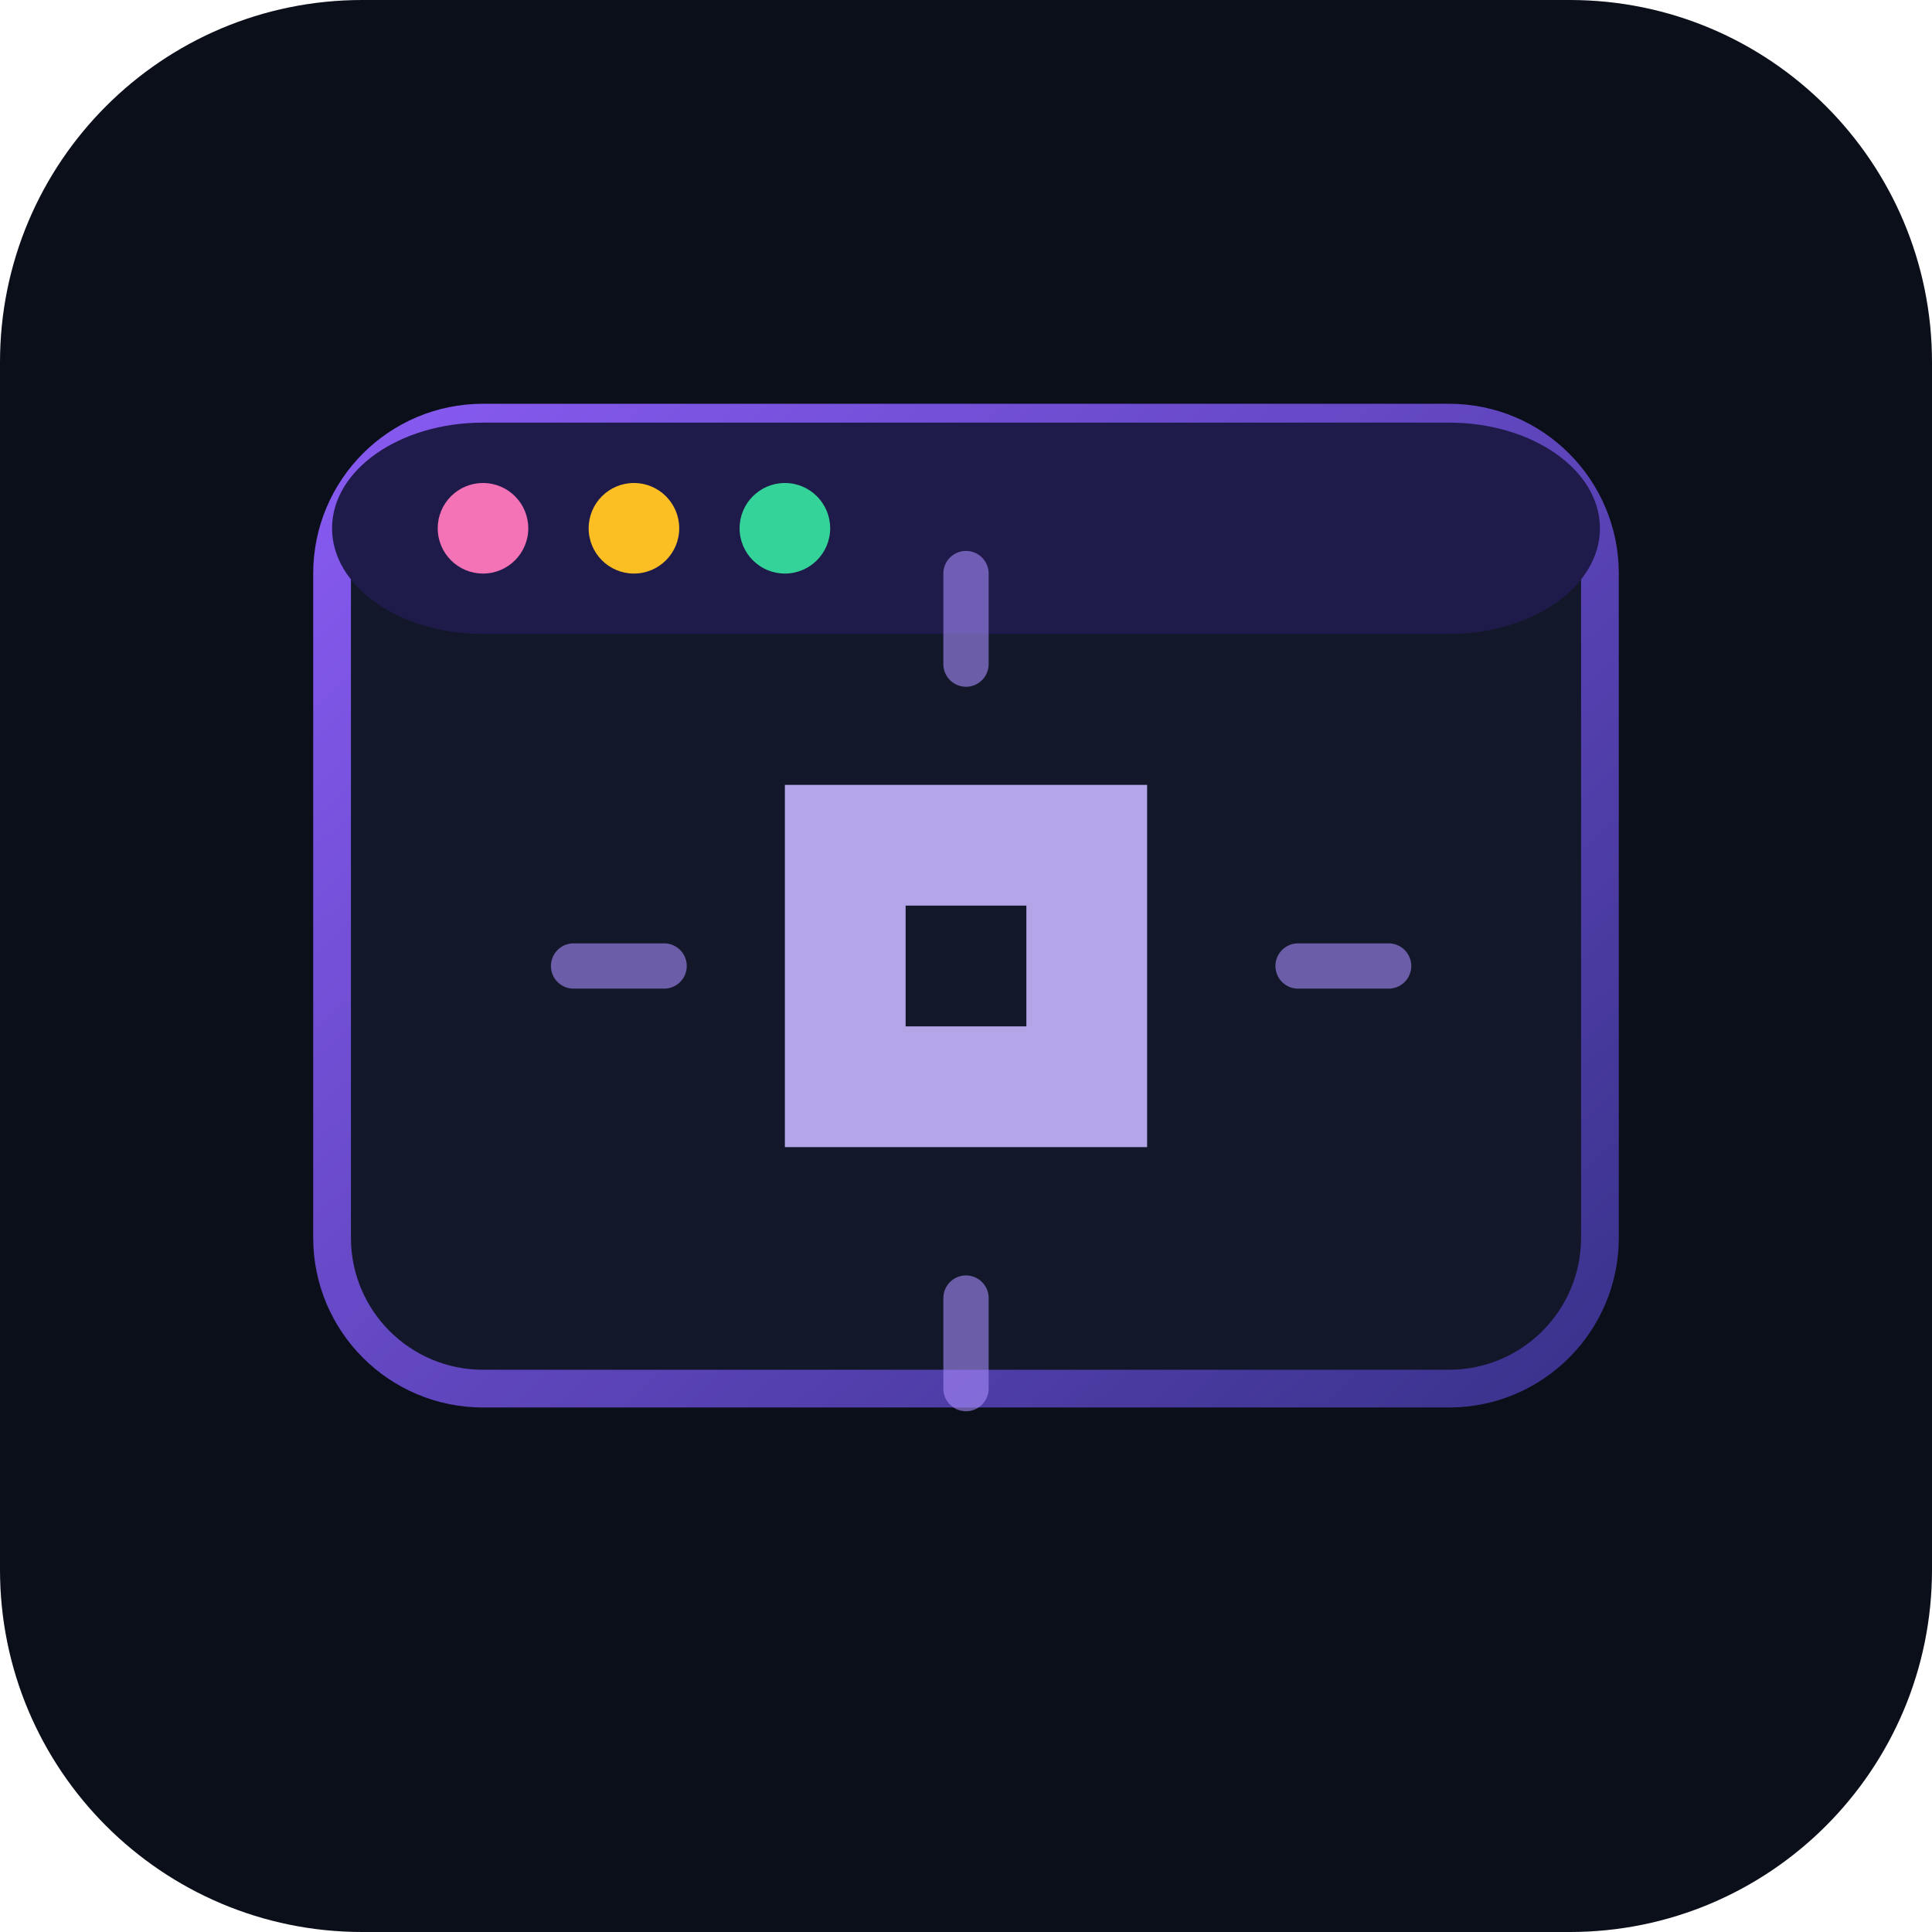
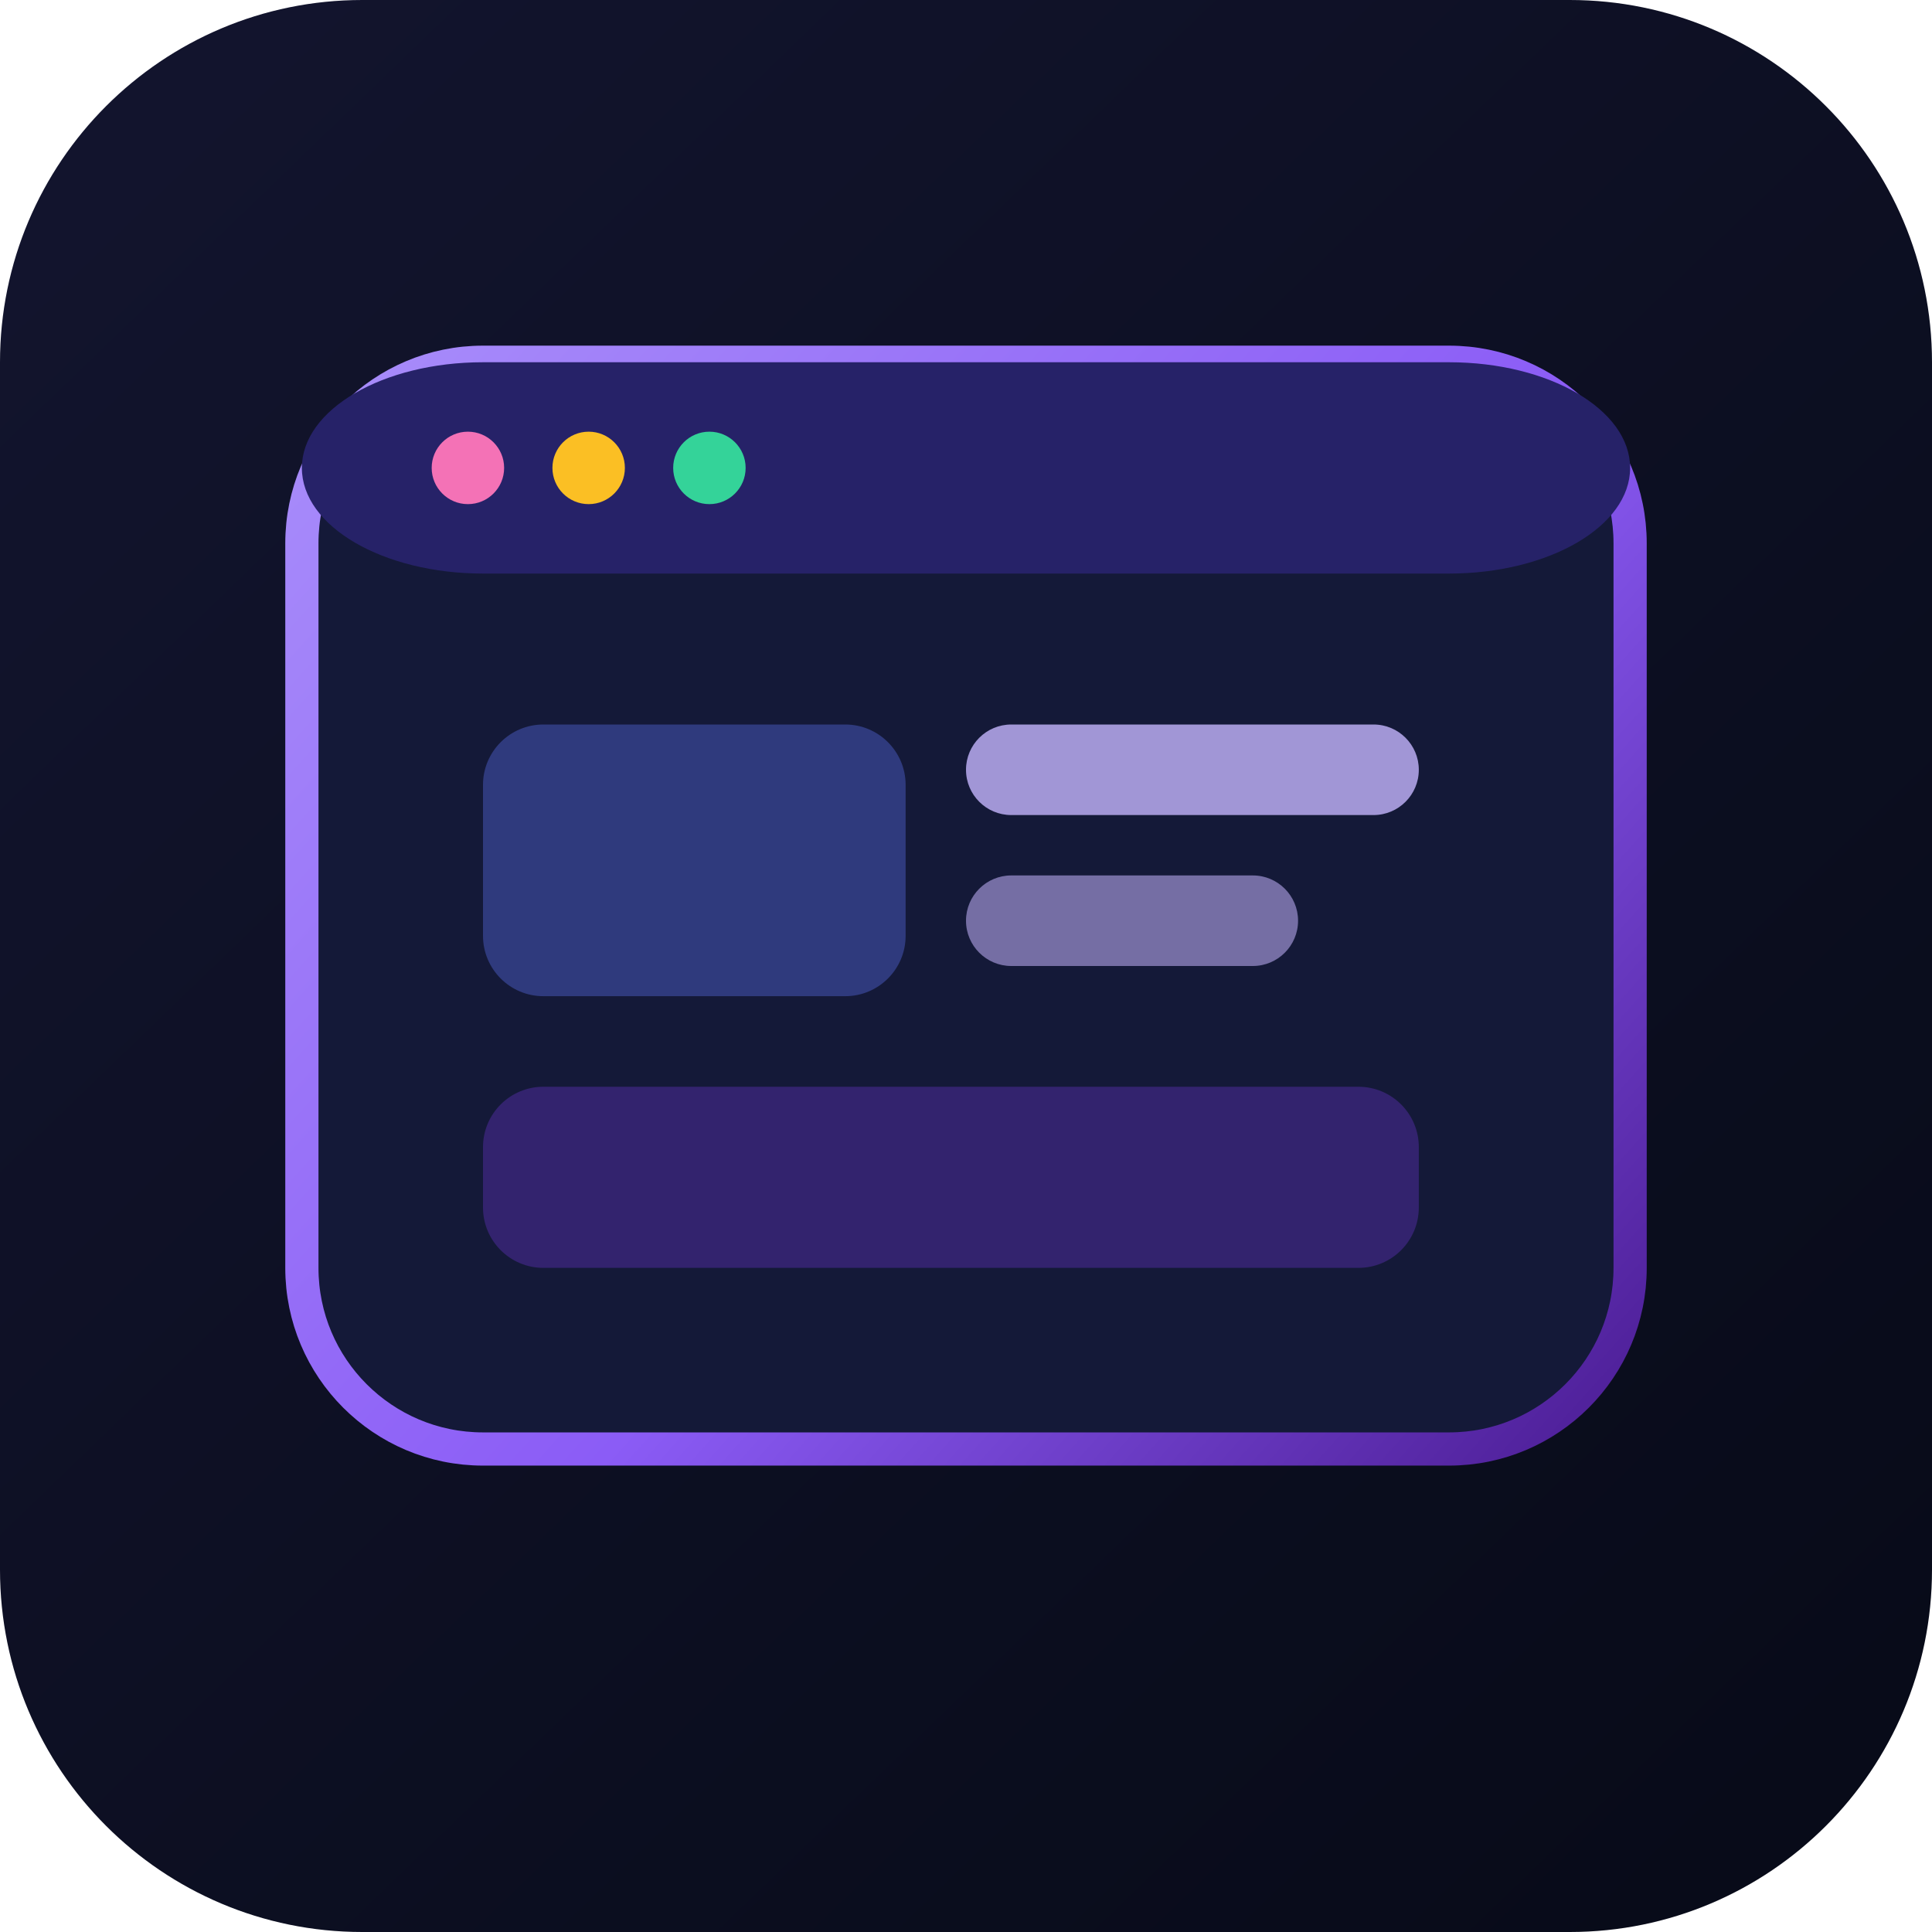
<svg xmlns="http://www.w3.org/2000/svg" viewBox="0 0 128 128" fill="none">
  <defs>
-     <linearGradient id="w1" x1="24" y1="20" x2="104" y2="108" gradientUnits="userSpaceOnUse">
-       <stop stop-color="#8b5cf6" />
-       <stop offset="1" stop-color="#312e81" />
+     <linearGradient id="w1-bg" x1="10" y1="8" x2="118" y2="120" gradientUnits="userSpaceOnUse">
+       <stop stop-color="#12142d" />
+       <stop offset="1" stop-color="#080b19" />
+     </linearGradient>
+     <linearGradient id="w1-line" x1="22" y1="26" x2="104" y2="100" gradientUnits="userSpaceOnUse">
+       <stop stop-color="#a78bfa" />
+       <stop offset="0.55" stop-color="#8b5cf6" />
+       <stop offset="1" stop-color="#4c1d95" />
    </linearGradient>
  </defs>
-   <rect width="128" height="128" rx="24" fill="#0b0f1a" />
-   <rect x="22" y="28" width="84" height="64" rx="10" stroke="url(#w1)" stroke-width="2.5" fill="#12182a" />
-   <rect x="22" y="28" width="84" height="14" rx="10" fill="#1e1b4b" />
-   <circle cx="32" cy="35" r="3" fill="#f472b6" />
-   <circle cx="42" cy="35" r="3" fill="#fbbf24" />
-   <circle cx="52" cy="35" r="3" fill="#34d399" />
-   <path d="M52 52h24v24H52V52zm8 8v8h8v-8h-8z" fill="#c4b5fd" opacity="0.9" />
-   <path d="M64 44v-6M64 92v-6M44 64h-6M92 64h-6" stroke="#a78bfa" stroke-width="3" stroke-linecap="round" opacity="0.6" />
+   <rect width="128" height="128" rx="24" fill="url(#w1-bg)" />
+   <rect x="20" y="24" width="88" height="72" rx="12" fill="#141938" stroke="url(#w1-line)" stroke-width="2.2" />
+   <rect x="20" y="24" width="88" height="14" rx="12" fill="#262268" />
+   <circle cx="31" cy="31" r="2.4" fill="#f472b6" />
+   <circle cx="39" cy="31" r="2.4" fill="#fbbf24" />
+   <circle cx="47" cy="31" r="2.4" fill="#34d399" />
+   <rect x="32" y="48" width="28" height="18" rx="4" fill="#2f3a7d" />
+   <rect x="64" y="48" width="30" height="6" rx="3" fill="#c4b5fd" fill-opacity="0.8" />
+   <rect x="64" y="58" width="22" height="6" rx="3" fill="#c4b5fd" fill-opacity="0.55" />
+   <rect x="32" y="72" width="62" height="12" rx="4" fill="#7c3aed" fill-opacity="0.3" />
</svg>
